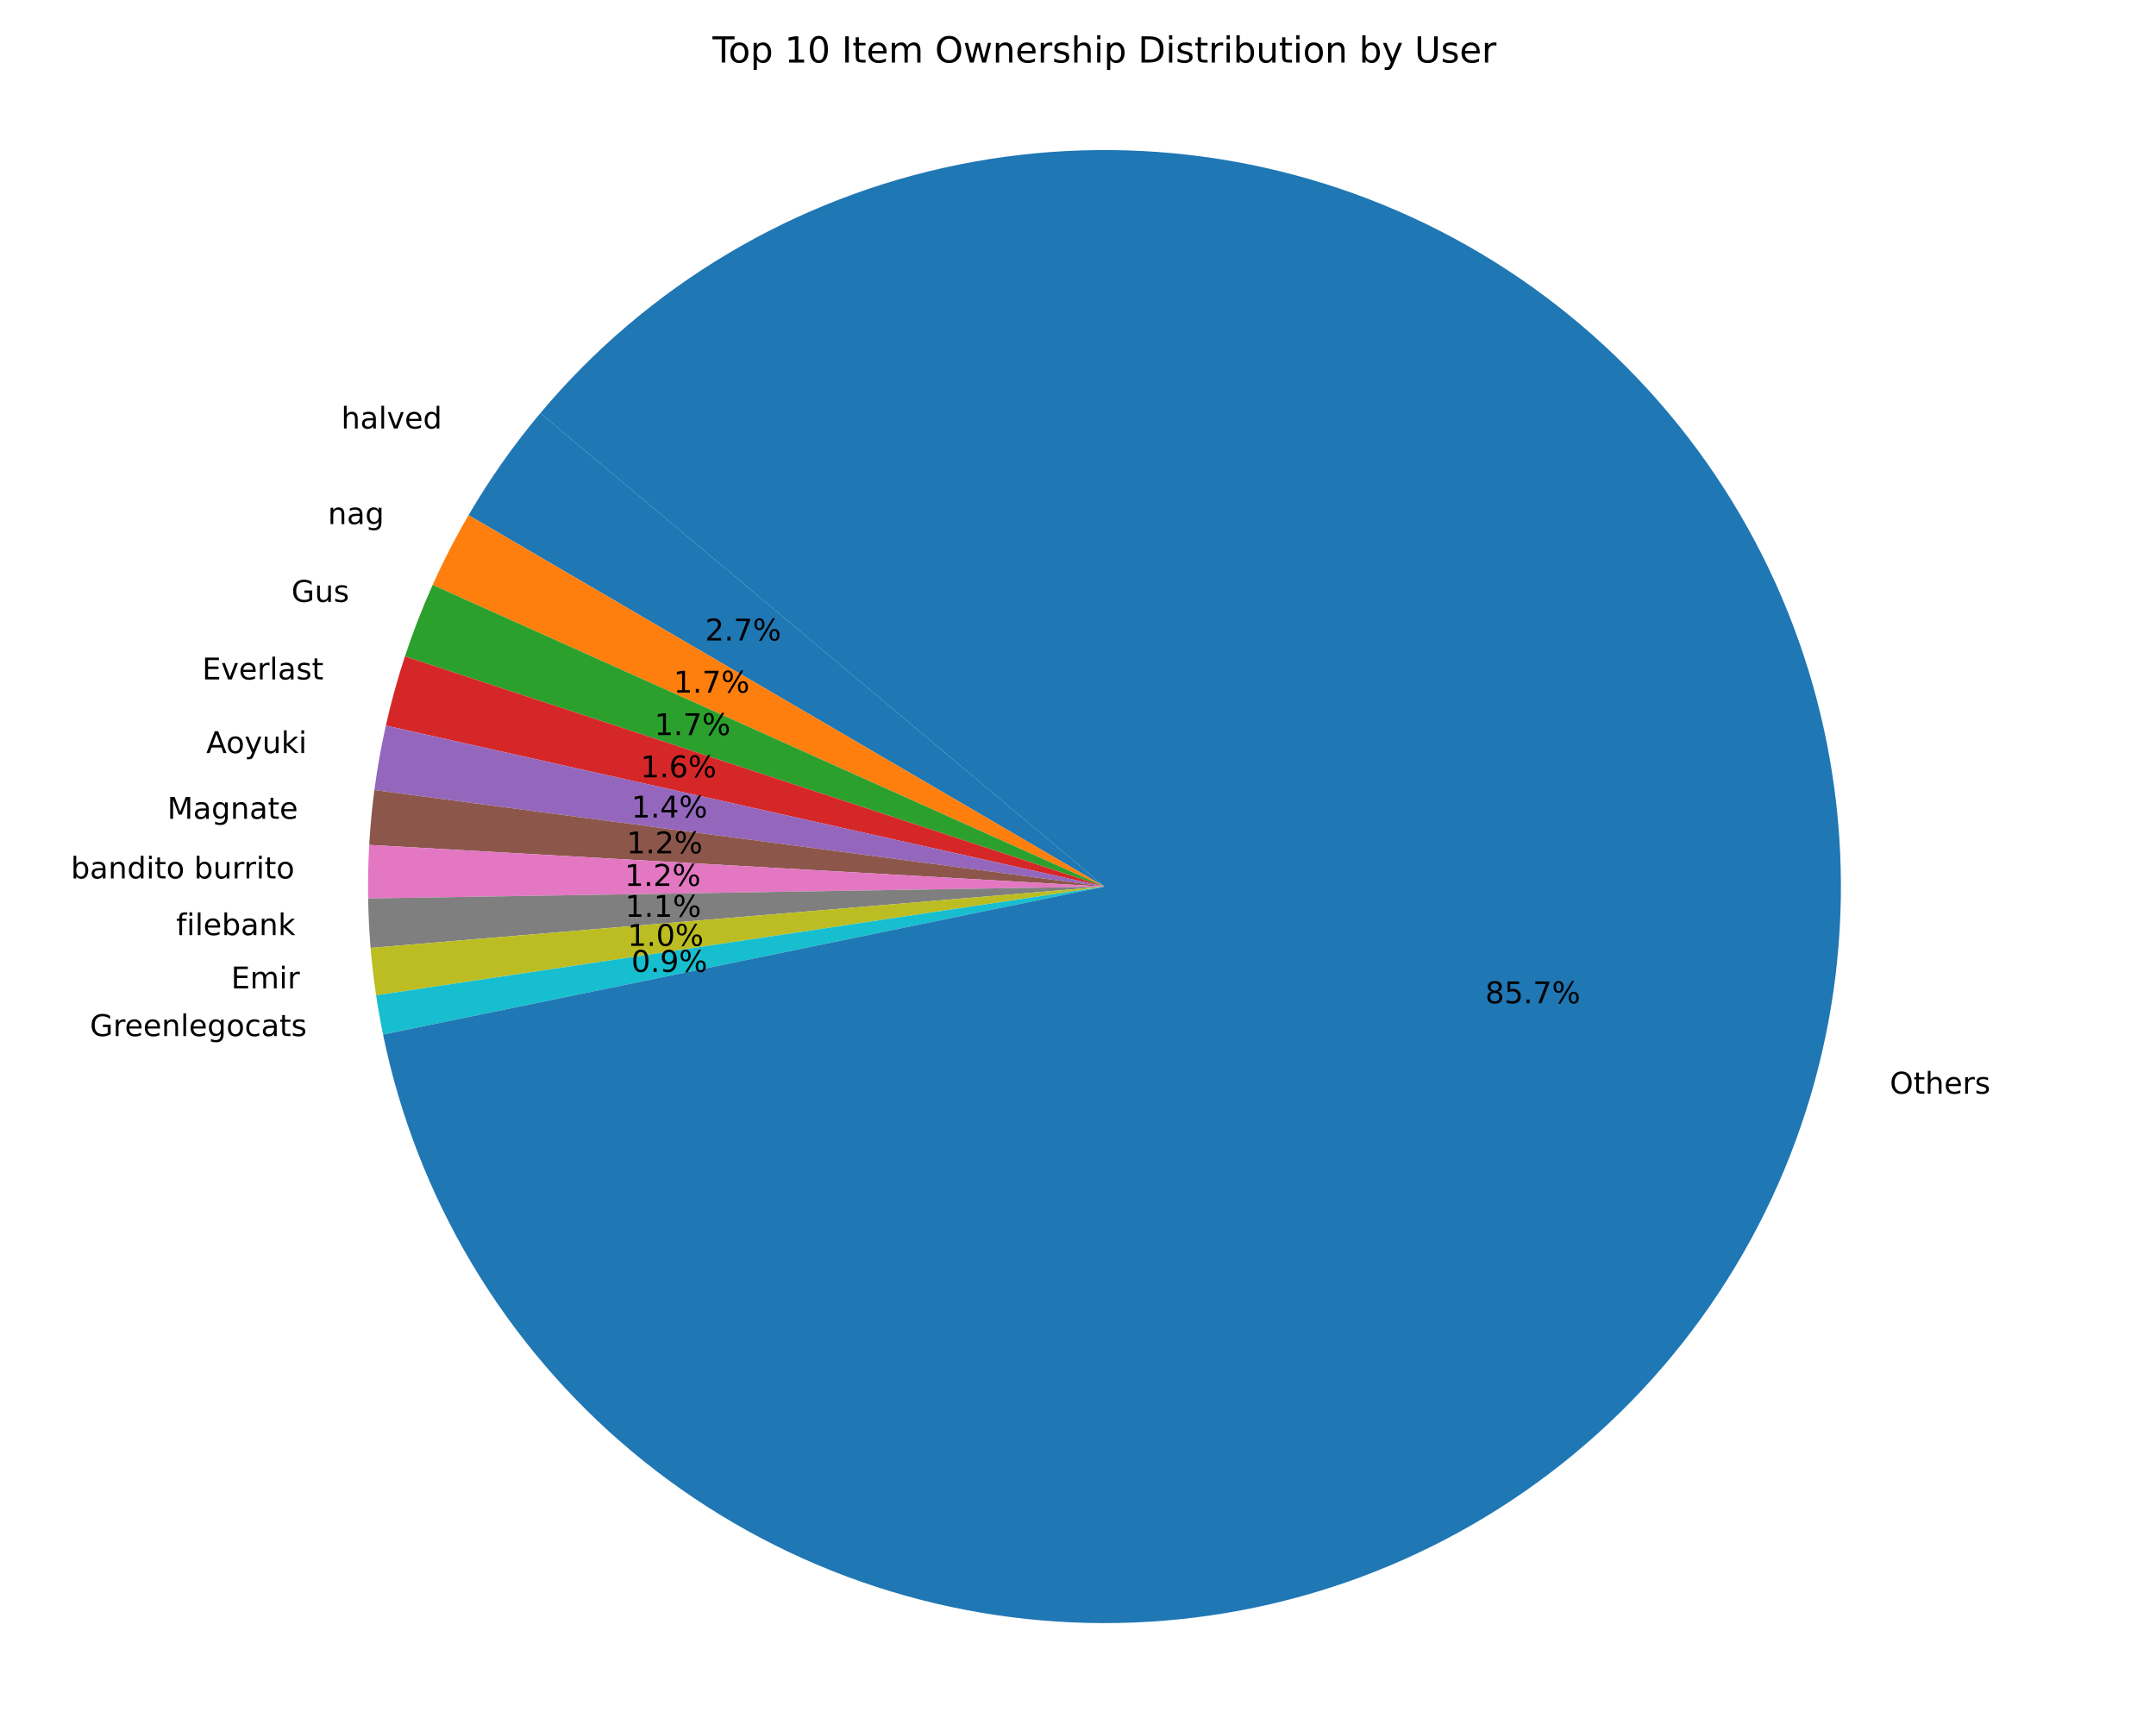
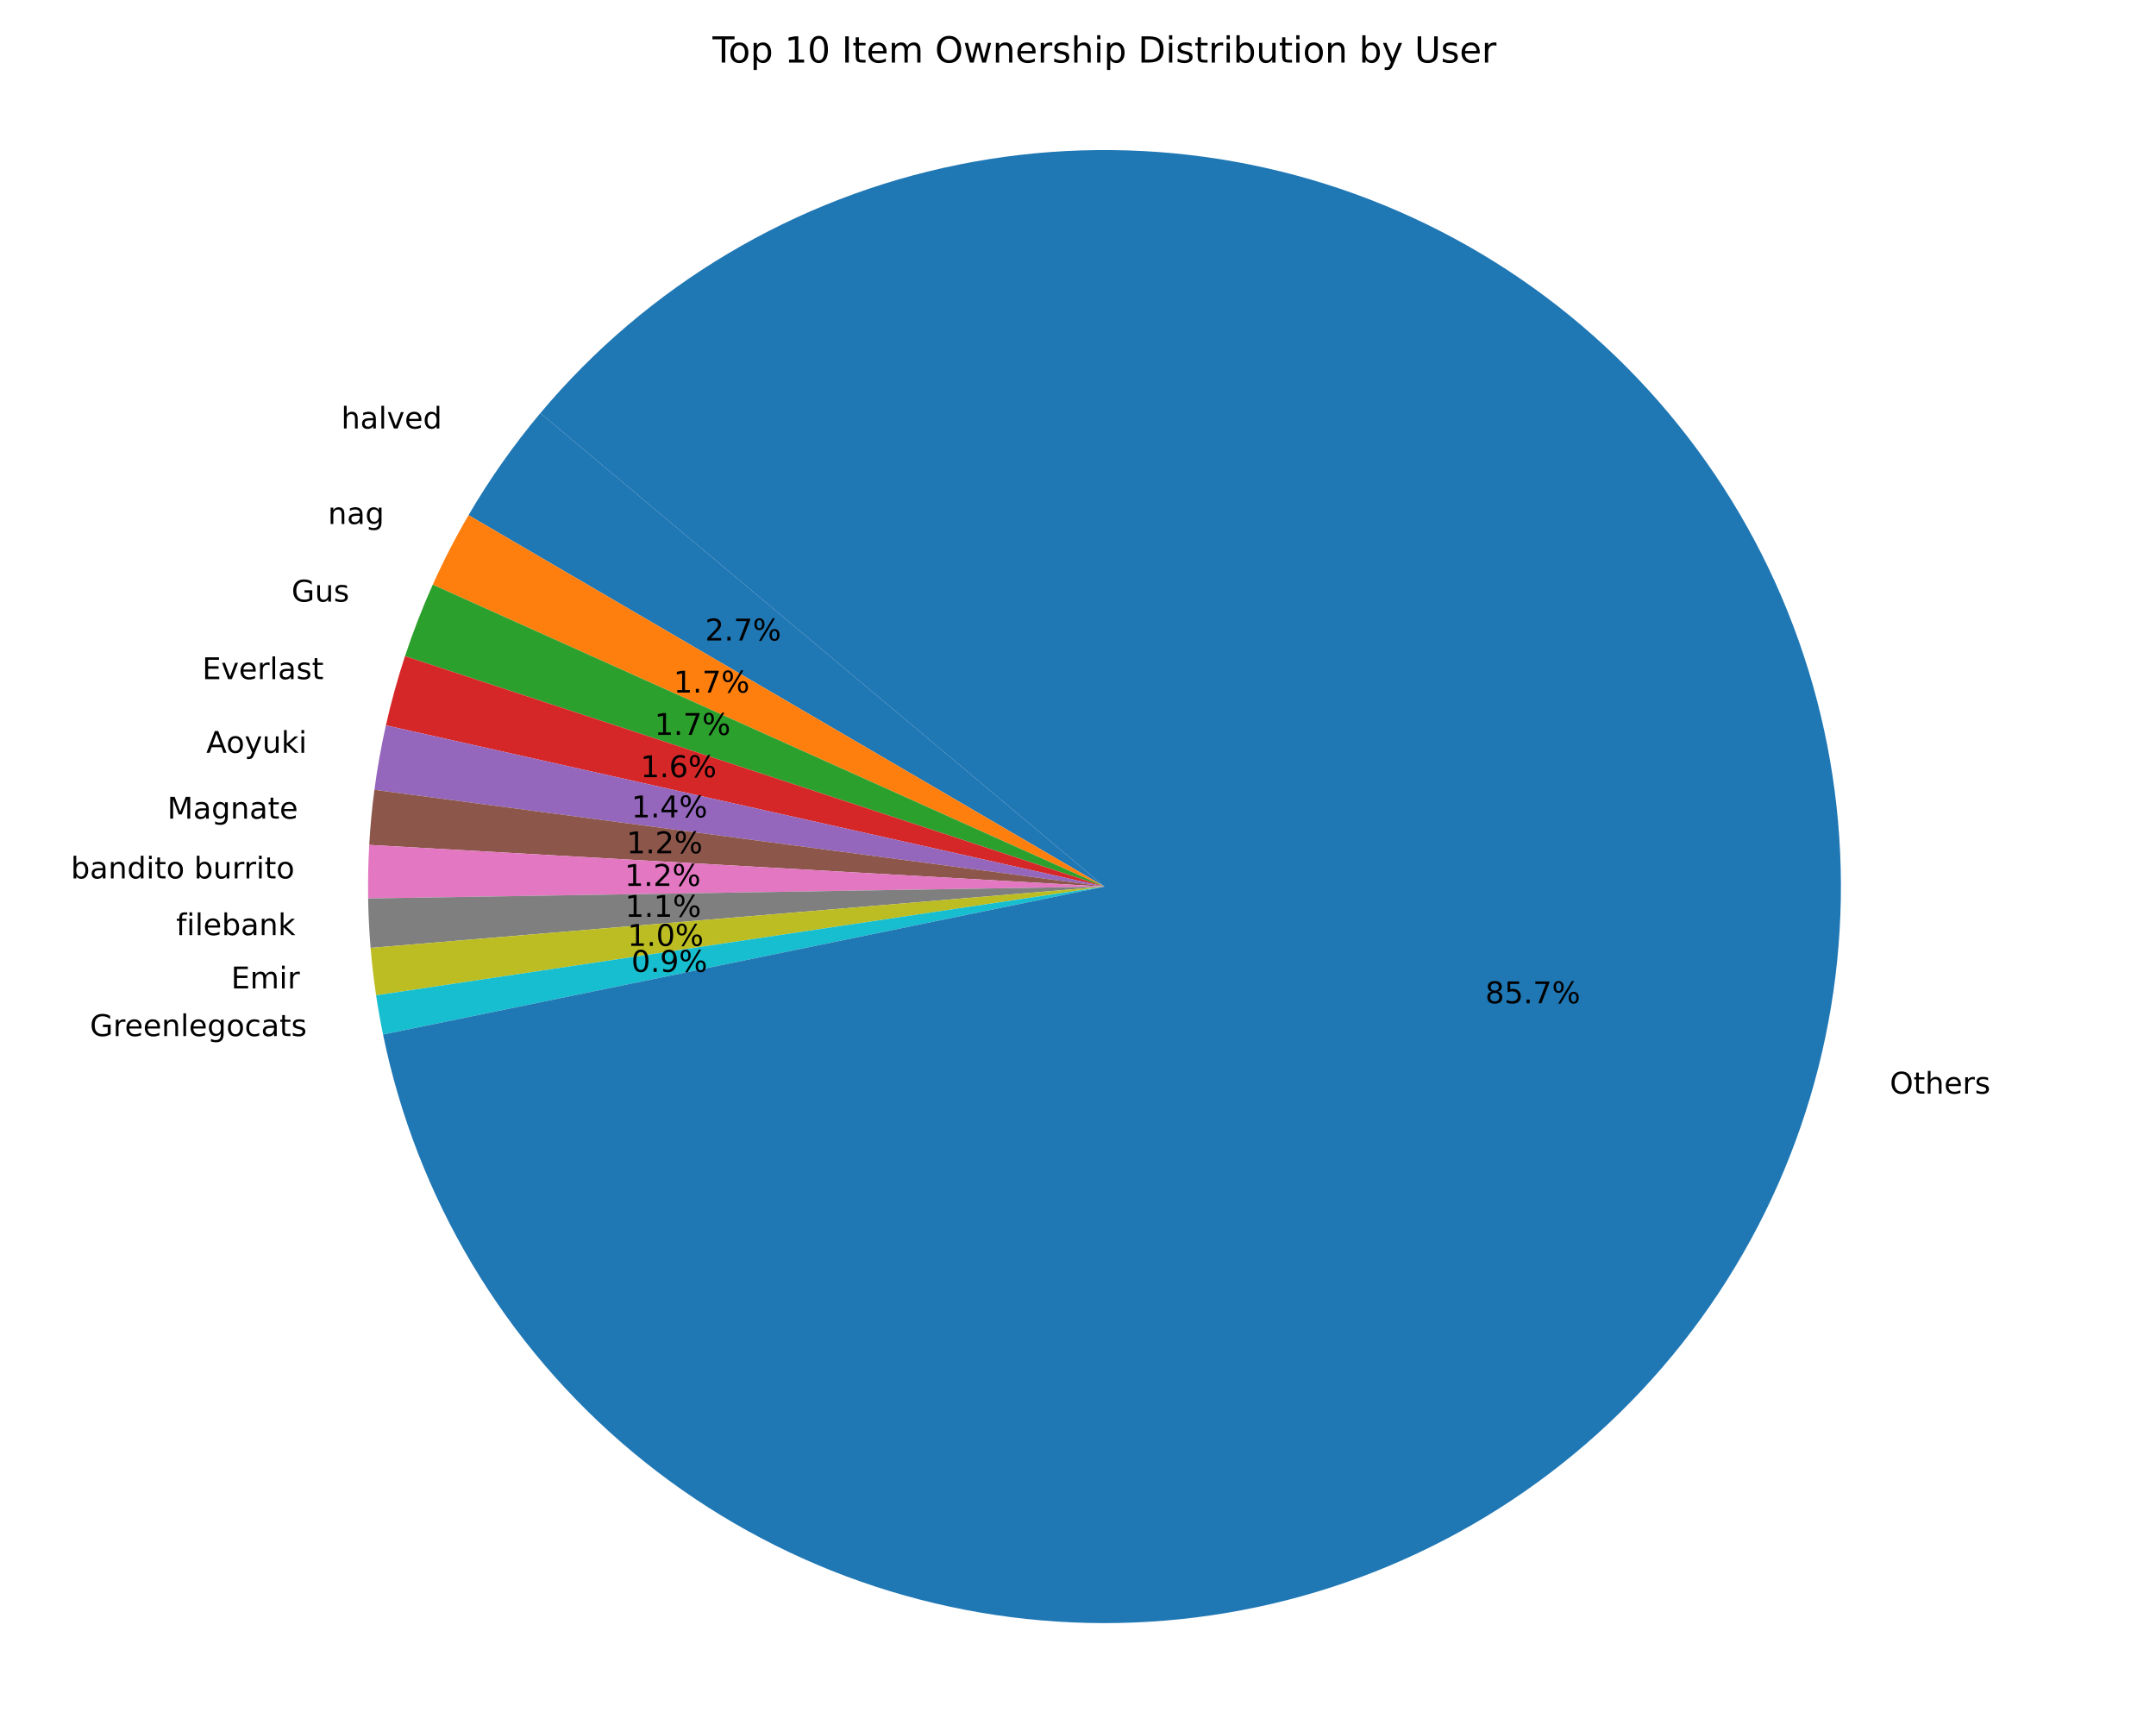
<svg xmlns="http://www.w3.org/2000/svg" xmlns:xlink="http://www.w3.org/1999/xlink" width="720pt" height="576pt" viewBox="0 0 720 576" version="1.1">
  <defs>
    <style type="text/css">*{stroke-linejoin: round; stroke-linecap: butt}</style>
  </defs>
  <g id="figure_1">
    <g id="patch_1">
      <path d="M 0 576  L 720 576  L 720 0  L 0 0  z " style="fill: #ffffff" />
    </g>
    <g id="axes_1">
      <g id="patch_2">
        <path d="M 180.444 137.955  C 175.975 143.282 171.734 148.795 167.732 154.481  C 163.73 160.166 159.971 166.019 156.465 172.023  L 368.842 296.04  z " style="fill: #1f77b4" />
      </g>
      <g id="patch_3">
-         <path d="M 156.465 172.023  C 154.263 175.794 152.162 179.622 150.164 183.505  C 148.166 187.387 146.272 191.322 144.483 195.305  L 368.842 296.04  z " style="fill: #ff7f0e" />
+         <path d="M 156.465 172.023  C 154.27 175.782 152.175 179.598 150.183 183.467  C 148.191 187.337 146.302 191.258 144.518 195.228  L 368.842 296.04  z " style="fill: #ff7f0e" />
      </g>
      <g id="patch_4">
-         <path d="M 144.483 195.305  C 142.735 199.198 141.089 203.136 139.546 207.115  C 138.003 211.094 136.564 215.112 135.23 219.165  L 368.842 296.04  z " style="fill: #2ca02c" />
+         <path d="M 144.518 195.228  C 142.769 199.121 141.121 203.058 139.577 207.036  C 138.032 211.014 136.592 215.032 135.256 219.085  L 368.842 296.04  z " style="fill: #2ca02c" />
      </g>
      <g id="patch_5">
-         <path d="M 135.23 219.165  C 133.98 222.964 132.823 226.793 131.759 230.648  C 130.696 234.502 129.727 238.383 128.853 242.285  L 368.842 296.04  z " style="fill: #d62728" />
+         <path d="M 135.256 219.085  C 134.005 222.883 132.847 226.711 131.782 230.566  C 130.717 234.42 129.747 238.3 128.871 242.202  L 368.842 296.04  z " style="fill: #d62728" />
      </g>
      <g id="patch_6">
-         <path d="M 128.853 242.285  C 128.056 245.843 127.338 249.417 126.701 253.007  C 126.063 256.596 125.505 260.199 125.027 263.813  L 368.842 296.04  z " style="fill: #9467bd" />
+         <path d="M 128.871 242.202  C 128.073 245.76 127.355 249.334 126.715 252.923  C 126.076 256.512 125.517 260.115 125.038 263.729  L 368.842 296.04  z " style="fill: #9467bd" />
      </g>
      <g id="patch_7">
-         <path d="M 125.027 263.813  C 124.625 266.853 124.28 269.9 123.992 272.953  C 123.705 276.006 123.474 279.064 123.3 282.125  L 368.842 296.04  z " style="fill: #8c564b" />
+         <path d="M 125.038 263.729  C 124.633 266.783 124.286 269.844 123.996 272.911  C 123.707 275.978 123.475 279.049 123.3 282.125  L 368.842 296.04  z " style="fill: #8c564b" />
      </g>
      <g id="patch_8">
        <path d="M 123.3 282.125  C 123.132 285.102 123.017 288.081 122.957 291.062  C 122.896 294.043 122.89 297.024 122.938 300.006  L 368.842 296.04  z " style="fill: #e377c2" />
      </g>
      <g id="patch_9">
        <path d="M 122.938 300.006  C 122.983 302.761 123.074 305.515 123.21 308.267  C 123.347 311.019 123.531 313.768 123.76 316.514  L 368.842 296.04  z " style="fill: #7f7f7f" />
      </g>
      <g id="patch_10">
        <path d="M 123.76 316.514  C 123.981 319.161 124.245 321.805 124.552 324.443  C 124.859 327.082 125.208 329.715 125.6 332.343  L 368.842 296.04  z " style="fill: #bcbd22" />
      </g>
      <g id="patch_11">
        <path d="M 125.6 332.343  C 125.928 334.537 126.285 336.726 126.672 338.911  C 127.058 341.095 127.475 343.275 127.92 345.448  L 368.842 296.04  z " style="fill: #17becf" />
      </g>
      <g id="patch_12">
        <path d="M 127.92 345.448  C 133.474 372.529 143.554 398.48 157.736 422.209  C 171.918 445.939 190 467.108 211.221 484.825  C 232.441 502.543 256.498 516.556 282.378 526.275  C 308.257 535.994 335.591 541.281 363.229 541.912  C 390.866 542.543 418.413 538.509 444.709 529.982  C 471.005 521.454 495.676 508.553 517.683 491.823  C 539.69 475.092 558.72 454.77 573.97 431.713  C 589.22 408.656 600.474 383.191 607.258 356.392  C 614.042 329.593 616.259 301.841 613.816 274.305  C 611.373 246.768 604.304 219.84 592.908 194.654  C 581.511 169.468 565.95 146.383 546.878 126.37  C 527.806 106.358 505.496 89.704 480.887 77.11  C 456.279 64.515 429.721 56.16 402.335 52.395  C 374.948 48.631 347.121 49.51 320.026 54.997  C 292.932 60.485 266.956 70.501 243.192 84.625  C 219.428 98.748 198.214 116.778 180.445 137.955  L 368.842 296.04  z " style="fill: #1f77b4" />
      </g>
      <g id="matplotlib.axis_1" />
      <g id="matplotlib.axis_2" />
      <g id="text_1">
        <g transform="translate(113.9567 143.0841) scale(0.1 -0.1)">
          <defs>
            <path id="DejaVuSans-68" d="M 3513 2113  L 3513 0  L 2938 0  L 2938 2094  Q 2938 2591 2744 2837  Q 2550 3084 2163 3084  Q 1697 3084 1428 2787  Q 1159 2491 1159 1978  L 1159 0  L 581 0  L 581 4863  L 1159 4863  L 1159 2956  Q 1366 3272 1645 3428  Q 1925 3584 2291 3584  Q 2894 3584 3203 3211  Q 3513 2838 3513 2113  z " transform="scale(0.015625)" />
            <path id="DejaVuSans-61" d="M 2194 1759  Q 1497 1759 1228 1600  Q 959 1441 959 1056  Q 959 750 1161 570  Q 1363 391 1709 391  Q 2188 391 2477 730  Q 2766 1069 2766 1631  L 2766 1759  L 2194 1759  z M 3341 1997  L 3341 0  L 2766 0  L 2766 531  Q 2569 213 2275 61  Q 1981 -91 1556 -91  Q 1019 -91 701 211  Q 384 513 384 1019  Q 384 1609 779 1909  Q 1175 2209 1959 2209  L 2766 2209  L 2766 2266  Q 2766 2663 2505 2880  Q 2244 3097 1772 3097  Q 1472 3097 1187 3025  Q 903 2953 641 2809  L 641 3341  Q 956 3463 1253 3523  Q 1550 3584 1831 3584  Q 2591 3584 2966 3190  Q 3341 2797 3341 1997  z " transform="scale(0.015625)" />
            <path id="DejaVuSans-6c" d="M 603 4863  L 1178 4863  L 1178 0  L 603 0  L 603 4863  z " transform="scale(0.015625)" />
            <path id="DejaVuSans-76" d="M 191 3500  L 800 3500  L 1894 563  L 2988 3500  L 3597 3500  L 2284 0  L 1503 0  L 191 3500  z " transform="scale(0.015625)" />
            <path id="DejaVuSans-65" d="M 3597 1894  L 3597 1613  L 953 1613  Q 991 1019 1311 708  Q 1631 397 2203 397  Q 2534 397 2845 478  Q 3156 559 3463 722  L 3463 178  Q 3153 47 2828 -22  Q 2503 -91 2169 -91  Q 1331 -91 842 396  Q 353 884 353 1716  Q 353 2575 817 3079  Q 1281 3584 2069 3584  Q 2775 3584 3186 3129  Q 3597 2675 3597 1894  z M 3022 2063  Q 3016 2534 2758 2815  Q 2500 3097 2075 3097  Q 1594 3097 1305 2825  Q 1016 2553 972 2059  L 3022 2063  z " transform="scale(0.015625)" />
            <path id="DejaVuSans-64" d="M 2906 2969  L 2906 4863  L 3481 4863  L 3481 0  L 2906 0  L 2906 525  Q 2725 213 2448 61  Q 2172 -91 1784 -91  Q 1150 -91 751 415  Q 353 922 353 1747  Q 353 2572 751 3078  Q 1150 3584 1784 3584  Q 2172 3584 2448 3432  Q 2725 3281 2906 2969  z M 947 1747  Q 947 1113 1208 752  Q 1469 391 1925 391  Q 2381 391 2643 752  Q 2906 1113 2906 1747  Q 2906 2381 2643 2742  Q 2381 3103 1925 3103  Q 1469 3103 1208 2742  Q 947 2381 947 1747  z " transform="scale(0.015625)" />
          </defs>
          <use xlink:href="#DejaVuSans-68" />
          <use xlink:href="#DejaVuSans-61" transform="translate(63.37891 0)" />
          <use xlink:href="#DejaVuSans-6c" transform="translate(124.6582 0)" />
          <use xlink:href="#DejaVuSans-76" transform="translate(152.4414 0)" />
          <use xlink:href="#DejaVuSans-65" transform="translate(211.6211 0)" />
          <use xlink:href="#DejaVuSans-64" transform="translate(273.1445 0)" />
        </g>
      </g>
      <g id="text_2">
        <g transform="translate(235.4737 213.8638) scale(0.1 -0.1)">
          <defs>
            <path id="DejaVuSans-32" d="M 1228 531  L 3431 531  L 3431 0  L 469 0  L 469 531  Q 828 903 1448 1529  Q 2069 2156 2228 2338  Q 2531 2678 2651 2914  Q 2772 3150 2772 3378  Q 2772 3750 2511 3984  Q 2250 4219 1831 4219  Q 1534 4219 1204 4116  Q 875 4013 500 3803  L 500 4441  Q 881 4594 1212 4672  Q 1544 4750 1819 4750  Q 2544 4750 2975 4387  Q 3406 4025 3406 3419  Q 3406 3131 3298 2873  Q 3191 2616 2906 2266  Q 2828 2175 2409 1742  Q 1991 1309 1228 531  z " transform="scale(0.015625)" />
            <path id="DejaVuSans-2e" d="M 684 794  L 1344 794  L 1344 0  L 684 0  L 684 794  z " transform="scale(0.015625)" />
            <path id="DejaVuSans-37" d="M 525 4666  L 3525 4666  L 3525 4397  L 1831 0  L 1172 0  L 2766 4134  L 525 4134  L 525 4666  z " transform="scale(0.015625)" />
            <path id="DejaVuSans-25" d="M 4653 2053  Q 4381 2053 4226 1822  Q 4072 1591 4072 1178  Q 4072 772 4226 539  Q 4381 306 4653 306  Q 4919 306 5073 539  Q 5228 772 5228 1178  Q 5228 1588 5073 1820  Q 4919 2053 4653 2053  z M 4653 2450  Q 5147 2450 5437 2106  Q 5728 1763 5728 1178  Q 5728 594 5436 251  Q 5144 -91 4653 -91  Q 4153 -91 3862 251  Q 3572 594 3572 1178  Q 3572 1766 3864 2108  Q 4156 2450 4653 2450  z M 1428 4353  Q 1159 4353 1004 4120  Q 850 3888 850 3481  Q 850 3069 1003 2837  Q 1156 2606 1428 2606  Q 1700 2606 1854 2837  Q 2009 3069 2009 3481  Q 2009 3884 1853 4118  Q 1697 4353 1428 4353  z M 4250 4750  L 4750 4750  L 1831 -91  L 1331 -91  L 4250 4750  z M 1428 4750  Q 1922 4750 2215 4408  Q 2509 4066 2509 3481  Q 2509 2891 2217 2550  Q 1925 2209 1428 2209  Q 931 2209 642 2551  Q 353 2894 353 3481  Q 353 4063 643 4406  Q 934 4750 1428 4750  z " transform="scale(0.015625)" />
          </defs>
          <use xlink:href="#DejaVuSans-32" />
          <use xlink:href="#DejaVuSans-2e" transform="translate(63.62305 0)" />
          <use xlink:href="#DejaVuSans-37" transform="translate(95.41016 0)" />
          <use xlink:href="#DejaVuSans-25" transform="translate(159.0332 0)" />
        </g>
      </g>
      <g id="text_3">
-         <g transform="translate(109.4819 175.0106) scale(0.1 -0.1)">
+         <g transform="translate(109.5032 174.9692) scale(0.1 -0.1)">
          <defs>
            <path id="DejaVuSans-6e" d="M 3513 2113  L 3513 0  L 2938 0  L 2938 2094  Q 2938 2591 2744 2837  Q 2550 3084 2163 3084  Q 1697 3084 1428 2787  Q 1159 2491 1159 1978  L 1159 0  L 581 0  L 581 3500  L 1159 3500  L 1159 2956  Q 1366 3272 1645 3428  Q 1925 3584 2291 3584  Q 2894 3584 3203 3211  Q 3513 2838 3513 2113  z " transform="scale(0.015625)" />
            <path id="DejaVuSans-67" d="M 2906 1791  Q 2906 2416 2648 2759  Q 2391 3103 1925 3103  Q 1463 3103 1205 2759  Q 947 2416 947 1791  Q 947 1169 1205 825  Q 1463 481 1925 481  Q 2391 481 2648 825  Q 2906 1169 2906 1791  z M 3481 434  Q 3481 -459 3084 -895  Q 2688 -1331 1869 -1331  Q 1566 -1331 1297 -1286  Q 1028 -1241 775 -1147  L 775 -588  Q 1028 -725 1275 -790  Q 1522 -856 1778 -856  Q 2344 -856 2625 -561  Q 2906 -266 2906 331  L 2906 616  Q 2728 306 2450 153  Q 2172 0 1784 0  Q 1141 0 747 490  Q 353 981 353 1791  Q 353 2603 747 3093  Q 1141 3584 1784 3584  Q 2172 3584 2450 3431  Q 2728 3278 2906 2969  L 2906 3500  L 3481 3500  L 3481 434  z " transform="scale(0.015625)" />
          </defs>
          <use xlink:href="#DejaVuSans-6e" />
          <use xlink:href="#DejaVuSans-61" transform="translate(63.37891 0)" />
          <use xlink:href="#DejaVuSans-67" transform="translate(124.6582 0)" />
        </g>
      </g>
      <g id="text_4">
-         <g transform="translate(224.9328 231.2782) scale(0.1 -0.1)">
+         <g transform="translate(224.9445 231.2556) scale(0.1 -0.1)">
          <defs>
            <path id="DejaVuSans-31" d="M 794 531  L 1825 531  L 1825 4091  L 703 3866  L 703 4441  L 1819 4666  L 2450 4666  L 2450 531  L 3481 531  L 3481 0  L 794 0  L 794 531  z " transform="scale(0.015625)" />
          </defs>
          <use xlink:href="#DejaVuSans-31" />
          <use xlink:href="#DejaVuSans-2e" transform="translate(63.62305 0)" />
          <use xlink:href="#DejaVuSans-37" transform="translate(95.41016 0)" />
          <use xlink:href="#DejaVuSans-25" transform="translate(159.0332 0)" />
        </g>
      </g>
      <g id="text_5">
-         <g transform="translate(97.32097 200.9819) scale(0.1 -0.1)">
+         <g transform="translate(97.35471 200.895) scale(0.1 -0.1)">
          <defs>
            <path id="DejaVuSans-47" d="M 3809 666  L 3809 1919  L 2778 1919  L 2778 2438  L 4434 2438  L 4434 434  Q 4069 175 3628 42  Q 3188 -91 2688 -91  Q 1594 -91 976 548  Q 359 1188 359 2328  Q 359 3472 976 4111  Q 1594 4750 2688 4750  Q 3144 4750 3555 4637  Q 3966 4525 4313 4306  L 4313 3634  Q 3963 3931 3569 4081  Q 3175 4231 2741 4231  Q 1884 4231 1454 3753  Q 1025 3275 1025 2328  Q 1025 1384 1454 906  Q 1884 428 2741 428  Q 3075 428 3337 486  Q 3600 544 3809 666  z " transform="scale(0.015625)" />
            <path id="DejaVuSans-75" d="M 544 1381  L 544 3500  L 1119 3500  L 1119 1403  Q 1119 906 1312 657  Q 1506 409 1894 409  Q 2359 409 2629 706  Q 2900 1003 2900 1516  L 2900 3500  L 3475 3500  L 3475 0  L 2900 0  L 2900 538  Q 2691 219 2414 64  Q 2138 -91 1772 -91  Q 1169 -91 856 284  Q 544 659 544 1381  z M 1991 3584  L 1991 3584  z " transform="scale(0.015625)" />
            <path id="DejaVuSans-73" d="M 2834 3397  L 2834 2853  Q 2591 2978 2328 3040  Q 2066 3103 1784 3103  Q 1356 3103 1142 2972  Q 928 2841 928 2578  Q 928 2378 1081 2264  Q 1234 2150 1697 2047  L 1894 2003  Q 2506 1872 2764 1633  Q 3022 1394 3022 966  Q 3022 478 2636 193  Q 2250 -91 1575 -91  Q 1294 -91 989 -36  Q 684 19 347 128  L 347 722  Q 666 556 975 473  Q 1284 391 1588 391  Q 1994 391 2212 530  Q 2431 669 2431 922  Q 2431 1156 2273 1281  Q 2116 1406 1581 1522  L 1381 1569  Q 847 1681 609 1914  Q 372 2147 372 2553  Q 372 3047 722 3315  Q 1072 3584 1716 3584  Q 2034 3584 2315 3537  Q 2597 3491 2834 3397  z " transform="scale(0.015625)" />
          </defs>
          <use xlink:href="#DejaVuSans-47" />
          <use xlink:href="#DejaVuSans-75" transform="translate(77.49023 0)" />
          <use xlink:href="#DejaVuSans-73" transform="translate(140.8691 0)" />
        </g>
      </g>
      <g id="text_6">
-         <g transform="translate(218.5621 245.4444) scale(0.1 -0.1)">
+         <g transform="translate(218.5805 245.397) scale(0.1 -0.1)">
          <use xlink:href="#DejaVuSans-31" />
          <use xlink:href="#DejaVuSans-2e" transform="translate(63.62305 0)" />
          <use xlink:href="#DejaVuSans-37" transform="translate(95.41016 0)" />
          <use xlink:href="#DejaVuSans-25" transform="translate(159.0332 0)" />
        </g>
      </g>
      <g id="text_7">
-         <g transform="translate(67.5136 226.8677) scale(0.1 -0.1)">
+         <g transform="translate(67.53841 226.7778) scale(0.1 -0.1)">
          <defs>
            <path id="DejaVuSans-45" d="M 628 4666  L 3578 4666  L 3578 4134  L 1259 4134  L 1259 2753  L 3481 2753  L 3481 2222  L 1259 2222  L 1259 531  L 3634 531  L 3634 0  L 628 0  L 628 4666  z " transform="scale(0.015625)" />
            <path id="DejaVuSans-72" d="M 2631 2963  Q 2534 3019 2420 3045  Q 2306 3072 2169 3072  Q 1681 3072 1420 2755  Q 1159 2438 1159 1844  L 1159 0  L 581 0  L 581 3500  L 1159 3500  L 1159 2956  Q 1341 3275 1631 3429  Q 1922 3584 2338 3584  Q 2397 3584 2469 3576  Q 2541 3569 2628 3553  L 2631 2963  z " transform="scale(0.015625)" />
            <path id="DejaVuSans-74" d="M 1172 4494  L 1172 3500  L 2356 3500  L 2356 3053  L 1172 3053  L 1172 1153  Q 1172 725 1289 603  Q 1406 481 1766 481  L 2356 481  L 2356 0  L 1766 0  Q 1100 0 847 248  Q 594 497 594 1153  L 594 3053  L 172 3053  L 172 3500  L 594 3500  L 594 4494  L 1172 4494  z " transform="scale(0.015625)" />
          </defs>
          <use xlink:href="#DejaVuSans-45" />
          <use xlink:href="#DejaVuSans-76" transform="translate(63.18359 0)" />
          <use xlink:href="#DejaVuSans-65" transform="translate(122.3633 0)" />
          <use xlink:href="#DejaVuSans-72" transform="translate(183.8867 0)" />
          <use xlink:href="#DejaVuSans-6c" transform="translate(225 0)" />
          <use xlink:href="#DejaVuSans-61" transform="translate(252.7832 0)" />
          <use xlink:href="#DejaVuSans-73" transform="translate(314.0625 0)" />
          <use xlink:href="#DejaVuSans-74" transform="translate(366.1621 0)" />
        </g>
      </g>
      <g id="text_8">
-         <g transform="translate(213.8902 259.5639) scale(0.1 -0.1)">
+         <g transform="translate(213.9037 259.5149) scale(0.1 -0.1)">
          <defs>
            <path id="DejaVuSans-36" d="M 2113 2584  Q 1688 2584 1439 2293  Q 1191 2003 1191 1497  Q 1191 994 1439 701  Q 1688 409 2113 409  Q 2538 409 2786 701  Q 3034 994 3034 1497  Q 3034 2003 2786 2293  Q 2538 2584 2113 2584  z M 3366 4563  L 3366 3988  Q 3128 4100 2886 4159  Q 2644 4219 2406 4219  Q 1781 4219 1451 3797  Q 1122 3375 1075 2522  Q 1259 2794 1537 2939  Q 1816 3084 2150 3084  Q 2853 3084 3261 2657  Q 3669 2231 3669 1497  Q 3669 778 3244 343  Q 2819 -91 2113 -91  Q 1303 -91 875 529  Q 447 1150 447 2328  Q 447 3434 972 4092  Q 1497 4750 2381 4750  Q 2619 4750 2861 4703  Q 3103 4656 3366 4563  z " transform="scale(0.015625)" />
          </defs>
          <use xlink:href="#DejaVuSans-31" />
          <use xlink:href="#DejaVuSans-2e" transform="translate(63.62305 0)" />
          <use xlink:href="#DejaVuSans-36" transform="translate(95.41016 0)" />
          <use xlink:href="#DejaVuSans-25" transform="translate(159.0332 0)" />
        </g>
      </g>
      <g id="text_9">
-         <g transform="translate(68.87703 251.4628) scale(0.1 -0.1)">
+         <g transform="translate(68.89336 251.371) scale(0.1 -0.1)">
          <defs>
            <path id="DejaVuSans-41" d="M 2188 4044  L 1331 1722  L 3047 1722  L 2188 4044  z M 1831 4666  L 2547 4666  L 4325 0  L 3669 0  L 3244 1197  L 1141 1197  L 716 0  L 50 0  L 1831 4666  z " transform="scale(0.015625)" />
            <path id="DejaVuSans-6f" d="M 1959 3097  Q 1497 3097 1228 2736  Q 959 2375 959 1747  Q 959 1119 1226 758  Q 1494 397 1959 397  Q 2419 397 2687 759  Q 2956 1122 2956 1747  Q 2956 2369 2687 2733  Q 2419 3097 1959 3097  z M 1959 3584  Q 2709 3584 3137 3096  Q 3566 2609 3566 1747  Q 3566 888 3137 398  Q 2709 -91 1959 -91  Q 1206 -91 779 398  Q 353 888 353 1747  Q 353 2609 779 3096  Q 1206 3584 1959 3584  z " transform="scale(0.015625)" />
            <path id="DejaVuSans-79" d="M 2059 -325  Q 1816 -950 1584 -1140  Q 1353 -1331 966 -1331  L 506 -1331  L 506 -850  L 844 -850  Q 1081 -850 1212 -737  Q 1344 -625 1503 -206  L 1606 56  L 191 3500  L 800 3500  L 1894 763  L 2988 3500  L 3597 3500  L 2059 -325  z " transform="scale(0.015625)" />
            <path id="DejaVuSans-6b" d="M 581 4863  L 1159 4863  L 1159 1991  L 2875 3500  L 3609 3500  L 1753 1863  L 3688 0  L 2938 0  L 1159 1709  L 1159 0  L 581 0  L 581 4863  z " transform="scale(0.015625)" />
            <path id="DejaVuSans-69" d="M 603 3500  L 1178 3500  L 1178 0  L 603 0  L 603 3500  z M 603 4863  L 1178 4863  L 1178 4134  L 603 4134  L 603 4863  z " transform="scale(0.015625)" />
          </defs>
          <use xlink:href="#DejaVuSans-41" />
          <use xlink:href="#DejaVuSans-6f" transform="translate(66.6582 0)" />
          <use xlink:href="#DejaVuSans-79" transform="translate(127.8398 0)" />
          <use xlink:href="#DejaVuSans-75" transform="translate(187.0195 0)" />
          <use xlink:href="#DejaVuSans-6b" transform="translate(250.3984 0)" />
          <use xlink:href="#DejaVuSans-69" transform="translate(308.3086 0)" />
        </g>
      </g>
      <g id="text_10">
-         <g transform="translate(210.8549 272.9794) scale(0.1 -0.1)">
+         <g transform="translate(210.8638 272.9293) scale(0.1 -0.1)">
          <defs>
            <path id="DejaVuSans-34" d="M 2419 4116  L 825 1625  L 2419 1625  L 2419 4116  z M 2253 4666  L 3047 4666  L 3047 1625  L 3713 1625  L 3713 1100  L 3047 1100  L 3047 0  L 2419 0  L 2419 1100  L 313 1100  L 313 1709  L 2253 4666  z " transform="scale(0.015625)" />
          </defs>
          <use xlink:href="#DejaVuSans-31" />
          <use xlink:href="#DejaVuSans-2e" transform="translate(63.62305 0)" />
          <use xlink:href="#DejaVuSans-34" transform="translate(95.41016 0)" />
          <use xlink:href="#DejaVuSans-25" transform="translate(159.0332 0)" />
        </g>
      </g>
      <g id="text_11">
-         <g transform="translate(55.86368 273.4037) scale(0.1 -0.1)">
+         <g transform="translate(55.86806 273.3572) scale(0.1 -0.1)">
          <defs>
            <path id="DejaVuSans-4d" d="M 628 4666  L 1569 4666  L 2759 1491  L 3956 4666  L 4897 4666  L 4897 0  L 4281 0  L 4281 4097  L 3078 897  L 2444 897  L 1241 4097  L 1241 0  L 628 0  L 628 4666  z " transform="scale(0.015625)" />
          </defs>
          <use xlink:href="#DejaVuSans-4d" />
          <use xlink:href="#DejaVuSans-61" transform="translate(86.2793 0)" />
          <use xlink:href="#DejaVuSans-67" transform="translate(147.5586 0)" />
          <use xlink:href="#DejaVuSans-6e" transform="translate(211.0352 0)" />
          <use xlink:href="#DejaVuSans-61" transform="translate(274.4141 0)" />
          <use xlink:href="#DejaVuSans-74" transform="translate(335.6934 0)" />
          <use xlink:href="#DejaVuSans-65" transform="translate(374.9023 0)" />
        </g>
      </g>
      <g id="text_12">
-         <g transform="translate(209.23 284.9472) scale(0.1 -0.1)">
+         <g transform="translate(209.2324 284.9218) scale(0.1 -0.1)">
          <use xlink:href="#DejaVuSans-31" />
          <use xlink:href="#DejaVuSans-2e" transform="translate(63.62305 0)" />
          <use xlink:href="#DejaVuSans-32" transform="translate(95.41016 0)" />
          <use xlink:href="#DejaVuSans-25" transform="translate(159.0332 0)" />
        </g>
      </g>
      <g id="text_13">
        <g transform="translate(23.66041 293.3235) scale(0.1 -0.1)">
          <defs>
            <path id="DejaVuSans-62" d="M 3116 1747  Q 3116 2381 2855 2742  Q 2594 3103 2138 3103  Q 1681 3103 1420 2742  Q 1159 2381 1159 1747  Q 1159 1113 1420 752  Q 1681 391 2138 391  Q 2594 391 2855 752  Q 3116 1113 3116 1747  z M 1159 2969  Q 1341 3281 1617 3432  Q 1894 3584 2278 3584  Q 2916 3584 3314 3078  Q 3713 2572 3713 1747  Q 3713 922 3314 415  Q 2916 -91 2278 -91  Q 1894 -91 1617 61  Q 1341 213 1159 525  L 1159 0  L 581 0  L 581 4863  L 1159 4863  L 1159 2969  z " transform="scale(0.015625)" />
            <path id="DejaVuSans-20" transform="scale(0.015625)" />
          </defs>
          <use xlink:href="#DejaVuSans-62" />
          <use xlink:href="#DejaVuSans-61" transform="translate(63.47656 0)" />
          <use xlink:href="#DejaVuSans-6e" transform="translate(124.7559 0)" />
          <use xlink:href="#DejaVuSans-64" transform="translate(188.1348 0)" />
          <use xlink:href="#DejaVuSans-69" transform="translate(251.6113 0)" />
          <use xlink:href="#DejaVuSans-74" transform="translate(279.3945 0)" />
          <use xlink:href="#DejaVuSans-6f" transform="translate(318.6035 0)" />
          <use xlink:href="#DejaVuSans-20" transform="translate(379.7852 0)" />
          <use xlink:href="#DejaVuSans-62" transform="translate(411.5723 0)" />
          <use xlink:href="#DejaVuSans-75" transform="translate(475.0488 0)" />
          <use xlink:href="#DejaVuSans-72" transform="translate(538.4277 0)" />
          <use xlink:href="#DejaVuSans-72" transform="translate(577.791 0)" />
          <use xlink:href="#DejaVuSans-69" transform="translate(618.9043 0)" />
          <use xlink:href="#DejaVuSans-74" transform="translate(646.6875 0)" />
          <use xlink:href="#DejaVuSans-6f" transform="translate(685.8965 0)" />
        </g>
      </g>
      <g id="text_14">
        <g transform="translate(208.6086 295.8125) scale(0.1 -0.1)">
          <use xlink:href="#DejaVuSans-31" />
          <use xlink:href="#DejaVuSans-2e" transform="translate(63.62305 0)" />
          <use xlink:href="#DejaVuSans-32" transform="translate(95.41016 0)" />
          <use xlink:href="#DejaVuSans-25" transform="translate(159.0332 0)" />
        </g>
      </g>
      <g id="text_15">
        <g transform="translate(58.81294 312.2487) scale(0.1 -0.1)">
          <defs>
            <path id="DejaVuSans-66" d="M 2375 4863  L 2375 4384  L 1825 4384  Q 1516 4384 1395 4259  Q 1275 4134 1275 3809  L 1275 3500  L 2222 3500  L 2222 3053  L 1275 3053  L 1275 0  L 697 0  L 697 3053  L 147 3053  L 147 3500  L 697 3500  L 697 3744  Q 697 4328 969 4595  Q 1241 4863 1831 4863  L 2375 4863  z " transform="scale(0.015625)" />
          </defs>
          <use xlink:href="#DejaVuSans-66" />
          <use xlink:href="#DejaVuSans-69" transform="translate(35.20508 0)" />
          <use xlink:href="#DejaVuSans-6c" transform="translate(62.98828 0)" />
          <use xlink:href="#DejaVuSans-65" transform="translate(90.77148 0)" />
          <use xlink:href="#DejaVuSans-62" transform="translate(152.2949 0)" />
          <use xlink:href="#DejaVuSans-61" transform="translate(215.7715 0)" />
          <use xlink:href="#DejaVuSans-6e" transform="translate(277.0508 0)" />
          <use xlink:href="#DejaVuSans-6b" transform="translate(340.4297 0)" />
        </g>
      </g>
      <g id="text_16">
        <g transform="translate(208.7609 306.1354) scale(0.1 -0.1)">
          <use xlink:href="#DejaVuSans-31" />
          <use xlink:href="#DejaVuSans-2e" transform="translate(63.62305 0)" />
          <use xlink:href="#DejaVuSans-31" transform="translate(95.41016 0)" />
          <use xlink:href="#DejaVuSans-25" transform="translate(159.0332 0)" />
        </g>
      </g>
      <g id="text_17">
        <g transform="translate(77.17459 330.043) scale(0.1 -0.1)">
          <defs>
            <path id="DejaVuSans-6d" d="M 3328 2828  Q 3544 3216 3844 3400  Q 4144 3584 4550 3584  Q 5097 3584 5394 3201  Q 5691 2819 5691 2113  L 5691 0  L 5113 0  L 5113 2094  Q 5113 2597 4934 2840  Q 4756 3084 4391 3084  Q 3944 3084 3684 2787  Q 3425 2491 3425 1978  L 3425 0  L 2847 0  L 2847 2094  Q 2847 2600 2669 2842  Q 2491 3084 2119 3084  Q 1678 3084 1418 2786  Q 1159 2488 1159 1978  L 1159 0  L 581 0  L 581 3500  L 1159 3500  L 1159 2956  Q 1356 3278 1631 3431  Q 1906 3584 2284 3584  Q 2666 3584 2933 3390  Q 3200 3197 3328 2828  z " transform="scale(0.015625)" />
          </defs>
          <use xlink:href="#DejaVuSans-45" />
          <use xlink:href="#DejaVuSans-6d" transform="translate(63.18359 0)" />
          <use xlink:href="#DejaVuSans-69" transform="translate(160.5957 0)" />
          <use xlink:href="#DejaVuSans-72" transform="translate(188.3789 0)" />
        </g>
      </g>
      <g id="text_18">
        <g transform="translate(209.5658 315.8413) scale(0.1 -0.1)">
          <defs>
            <path id="DejaVuSans-30" d="M 2034 4250  Q 1547 4250 1301 3770  Q 1056 3291 1056 2328  Q 1056 1369 1301 889  Q 1547 409 2034 409  Q 2525 409 2770 889  Q 3016 1369 3016 2328  Q 3016 3291 2770 3770  Q 2525 4250 2034 4250  z M 2034 4750  Q 2819 4750 3233 4129  Q 3647 3509 3647 2328  Q 3647 1150 3233 529  Q 2819 -91 2034 -91  Q 1250 -91 836 529  Q 422 1150 422 2328  Q 422 3509 836 4129  Q 1250 4750 2034 4750  z " transform="scale(0.015625)" />
          </defs>
          <use xlink:href="#DejaVuSans-31" />
          <use xlink:href="#DejaVuSans-2e" transform="translate(63.62305 0)" />
          <use xlink:href="#DejaVuSans-30" transform="translate(95.41016 0)" />
          <use xlink:href="#DejaVuSans-25" transform="translate(159.0332 0)" />
        </g>
      </g>
      <g id="text_19">
        <g transform="translate(30.02194 345.9575) scale(0.1 -0.1)">
          <defs>
            <path id="DejaVuSans-63" d="M 3122 3366  L 3122 2828  Q 2878 2963 2633 3030  Q 2388 3097 2138 3097  Q 1578 3097 1268 2742  Q 959 2388 959 1747  Q 959 1106 1268 751  Q 1578 397 2138 397  Q 2388 397 2633 464  Q 2878 531 3122 666  L 3122 134  Q 2881 22 2623 -34  Q 2366 -91 2075 -91  Q 1284 -91 818 406  Q 353 903 353 1747  Q 353 2603 823 3093  Q 1294 3584 2113 3584  Q 2378 3584 2631 3529  Q 2884 3475 3122 3366  z " transform="scale(0.015625)" />
          </defs>
          <use xlink:href="#DejaVuSans-47" />
          <use xlink:href="#DejaVuSans-72" transform="translate(77.49023 0)" />
          <use xlink:href="#DejaVuSans-65" transform="translate(116.3535 0)" />
          <use xlink:href="#DejaVuSans-65" transform="translate(177.877 0)" />
          <use xlink:href="#DejaVuSans-6e" transform="translate(239.4004 0)" />
          <use xlink:href="#DejaVuSans-6c" transform="translate(302.7793 0)" />
          <use xlink:href="#DejaVuSans-65" transform="translate(330.5625 0)" />
          <use xlink:href="#DejaVuSans-67" transform="translate(392.0859 0)" />
          <use xlink:href="#DejaVuSans-6f" transform="translate(455.5625 0)" />
          <use xlink:href="#DejaVuSans-63" transform="translate(516.7441 0)" />
          <use xlink:href="#DejaVuSans-61" transform="translate(571.7246 0)" />
          <use xlink:href="#DejaVuSans-74" transform="translate(633.0039 0)" />
          <use xlink:href="#DejaVuSans-73" transform="translate(672.2129 0)" />
        </g>
      </g>
      <g id="text_20">
        <g transform="translate(210.8377 324.522) scale(0.1 -0.1)">
          <defs>
            <path id="DejaVuSans-39" d="M 703 97  L 703 672  Q 941 559 1184 500  Q 1428 441 1663 441  Q 2288 441 2617 861  Q 2947 1281 2994 2138  Q 2813 1869 2534 1725  Q 2256 1581 1919 1581  Q 1219 1581 811 2004  Q 403 2428 403 3163  Q 403 3881 828 4315  Q 1253 4750 1959 4750  Q 2769 4750 3195 4129  Q 3622 3509 3622 2328  Q 3622 1225 3098 567  Q 2575 -91 1691 -91  Q 1453 -91 1209 -44  Q 966 3 703 97  z M 1959 2075  Q 2384 2075 2632 2365  Q 2881 2656 2881 3163  Q 2881 3666 2632 3958  Q 2384 4250 1959 4250  Q 1534 4250 1286 3958  Q 1038 3666 1038 3163  Q 1038 2656 1286 2365  Q 1534 2075 1959 2075  z " transform="scale(0.015625)" />
          </defs>
          <use xlink:href="#DejaVuSans-30" />
          <use xlink:href="#DejaVuSans-2e" transform="translate(63.62305 0)" />
          <use xlink:href="#DejaVuSans-39" transform="translate(95.41016 0)" />
          <use xlink:href="#DejaVuSans-25" transform="translate(159.0332 0)" />
        </g>
      </g>
      <g id="text_21">
        <g transform="translate(631.0997 365.1865) scale(0.1 -0.1)">
          <defs>
            <path id="DejaVuSans-4f" d="M 2522 4238  Q 1834 4238 1429 3725  Q 1025 3213 1025 2328  Q 1025 1447 1429 934  Q 1834 422 2522 422  Q 3209 422 3611 934  Q 4013 1447 4013 2328  Q 4013 3213 3611 3725  Q 3209 4238 2522 4238  z M 2522 4750  Q 3503 4750 4090 4092  Q 4678 3434 4678 2328  Q 4678 1225 4090 567  Q 3503 -91 2522 -91  Q 1538 -91 948 565  Q 359 1222 359 2328  Q 359 3434 948 4092  Q 1538 4750 2522 4750  z " transform="scale(0.015625)" />
          </defs>
          <use xlink:href="#DejaVuSans-4f" />
          <use xlink:href="#DejaVuSans-74" transform="translate(78.71094 0)" />
          <use xlink:href="#DejaVuSans-68" transform="translate(117.9199 0)" />
          <use xlink:href="#DejaVuSans-65" transform="translate(181.2988 0)" />
          <use xlink:href="#DejaVuSans-72" transform="translate(242.8223 0)" />
          <use xlink:href="#DejaVuSans-73" transform="translate(283.9355 0)" />
        </g>
      </g>
      <g id="text_22">
        <g transform="translate(496.0082 335.0105) scale(0.1 -0.1)">
          <defs>
            <path id="DejaVuSans-38" d="M 2034 2216  Q 1584 2216 1326 1975  Q 1069 1734 1069 1313  Q 1069 891 1326 650  Q 1584 409 2034 409  Q 2484 409 2743 651  Q 3003 894 3003 1313  Q 3003 1734 2745 1975  Q 2488 2216 2034 2216  z M 1403 2484  Q 997 2584 770 2862  Q 544 3141 544 3541  Q 544 4100 942 4425  Q 1341 4750 2034 4750  Q 2731 4750 3128 4425  Q 3525 4100 3525 3541  Q 3525 3141 3298 2862  Q 3072 2584 2669 2484  Q 3125 2378 3379 2068  Q 3634 1759 3634 1313  Q 3634 634 3220 271  Q 2806 -91 2034 -91  Q 1263 -91 848 271  Q 434 634 434 1313  Q 434 1759 690 2068  Q 947 2378 1403 2484  z M 1172 3481  Q 1172 3119 1398 2916  Q 1625 2713 2034 2713  Q 2441 2713 2670 2916  Q 2900 3119 2900 3481  Q 2900 3844 2670 4047  Q 2441 4250 2034 4250  Q 1625 4250 1398 4047  Q 1172 3844 1172 3481  z " transform="scale(0.015625)" />
            <path id="DejaVuSans-35" d="M 691 4666  L 3169 4666  L 3169 4134  L 1269 4134  L 1269 2991  Q 1406 3038 1543 3061  Q 1681 3084 1819 3084  Q 2600 3084 3056 2656  Q 3513 2228 3513 1497  Q 3513 744 3044 326  Q 2575 -91 1722 -91  Q 1428 -91 1123 -41  Q 819 9 494 109  L 494 744  Q 775 591 1075 516  Q 1375 441 1709 441  Q 2250 441 2565 725  Q 2881 1009 2881 1497  Q 2881 1984 2565 2268  Q 2250 2553 1709 2553  Q 1456 2553 1204 2497  Q 953 2441 691 2322  L 691 4666  z " transform="scale(0.015625)" />
          </defs>
          <use xlink:href="#DejaVuSans-38" />
          <use xlink:href="#DejaVuSans-35" transform="translate(63.62305 0)" />
          <use xlink:href="#DejaVuSans-2e" transform="translate(127.2461 0)" />
          <use xlink:href="#DejaVuSans-37" transform="translate(159.0332 0)" />
          <use xlink:href="#DejaVuSans-25" transform="translate(222.6562 0)" />
        </g>
      </g>
      <g id="text_23">
        <g transform="translate(237.9495 20.88) scale(0.12 -0.12)">
          <defs>
            <path id="DejaVuSans-54" d="M -19 4666  L 3928 4666  L 3928 4134  L 2272 4134  L 2272 0  L 1638 0  L 1638 4134  L -19 4134  L -19 4666  z " transform="scale(0.015625)" />
            <path id="DejaVuSans-70" d="M 1159 525  L 1159 -1331  L 581 -1331  L 581 3500  L 1159 3500  L 1159 2969  Q 1341 3281 1617 3432  Q 1894 3584 2278 3584  Q 2916 3584 3314 3078  Q 3713 2572 3713 1747  Q 3713 922 3314 415  Q 2916 -91 2278 -91  Q 1894 -91 1617 61  Q 1341 213 1159 525  z M 3116 1747  Q 3116 2381 2855 2742  Q 2594 3103 2138 3103  Q 1681 3103 1420 2742  Q 1159 2381 1159 1747  Q 1159 1113 1420 752  Q 1681 391 2138 391  Q 2594 391 2855 752  Q 3116 1113 3116 1747  z " transform="scale(0.015625)" />
            <path id="DejaVuSans-49" d="M 628 4666  L 1259 4666  L 1259 0  L 628 0  L 628 4666  z " transform="scale(0.015625)" />
            <path id="DejaVuSans-77" d="M 269 3500  L 844 3500  L 1563 769  L 2278 3500  L 2956 3500  L 3675 769  L 4391 3500  L 4966 3500  L 4050 0  L 3372 0  L 2619 2869  L 1863 0  L 1184 0  L 269 3500  z " transform="scale(0.015625)" />
            <path id="DejaVuSans-44" d="M 1259 4147  L 1259 519  L 2022 519  Q 2988 519 3436 956  Q 3884 1394 3884 2338  Q 3884 3275 3436 3711  Q 2988 4147 2022 4147  L 1259 4147  z M 628 4666  L 1925 4666  Q 3281 4666 3915 4102  Q 4550 3538 4550 2338  Q 4550 1131 3912 565  Q 3275 0 1925 0  L 628 0  L 628 4666  z " transform="scale(0.015625)" />
            <path id="DejaVuSans-55" d="M 556 4666  L 1191 4666  L 1191 1831  Q 1191 1081 1462 751  Q 1734 422 2344 422  Q 2950 422 3222 751  Q 3494 1081 3494 1831  L 3494 4666  L 4128 4666  L 4128 1753  Q 4128 841 3676 375  Q 3225 -91 2344 -91  Q 1459 -91 1007 375  Q 556 841 556 1753  L 556 4666  z " transform="scale(0.015625)" />
          </defs>
          <use xlink:href="#DejaVuSans-54" />
          <use xlink:href="#DejaVuSans-6f" transform="translate(44.08398 0)" />
          <use xlink:href="#DejaVuSans-70" transform="translate(105.2656 0)" />
          <use xlink:href="#DejaVuSans-20" transform="translate(168.7422 0)" />
          <use xlink:href="#DejaVuSans-31" transform="translate(200.5293 0)" />
          <use xlink:href="#DejaVuSans-30" transform="translate(264.1523 0)" />
          <use xlink:href="#DejaVuSans-20" transform="translate(327.7754 0)" />
          <use xlink:href="#DejaVuSans-49" transform="translate(359.5625 0)" />
          <use xlink:href="#DejaVuSans-74" transform="translate(389.0547 0)" />
          <use xlink:href="#DejaVuSans-65" transform="translate(428.2637 0)" />
          <use xlink:href="#DejaVuSans-6d" transform="translate(489.7871 0)" />
          <use xlink:href="#DejaVuSans-20" transform="translate(587.1992 0)" />
          <use xlink:href="#DejaVuSans-4f" transform="translate(618.9863 0)" />
          <use xlink:href="#DejaVuSans-77" transform="translate(697.6973 0)" />
          <use xlink:href="#DejaVuSans-6e" transform="translate(779.4844 0)" />
          <use xlink:href="#DejaVuSans-65" transform="translate(842.8633 0)" />
          <use xlink:href="#DejaVuSans-72" transform="translate(904.3867 0)" />
          <use xlink:href="#DejaVuSans-73" transform="translate(945.5 0)" />
          <use xlink:href="#DejaVuSans-68" transform="translate(997.5996 0)" />
          <use xlink:href="#DejaVuSans-69" transform="translate(1060.979 0)" />
          <use xlink:href="#DejaVuSans-70" transform="translate(1088.762 0)" />
          <use xlink:href="#DejaVuSans-20" transform="translate(1152.238 0)" />
          <use xlink:href="#DejaVuSans-44" transform="translate(1184.025 0)" />
          <use xlink:href="#DejaVuSans-69" transform="translate(1261.027 0)" />
          <use xlink:href="#DejaVuSans-73" transform="translate(1288.811 0)" />
          <use xlink:href="#DejaVuSans-74" transform="translate(1340.91 0)" />
          <use xlink:href="#DejaVuSans-72" transform="translate(1380.119 0)" />
          <use xlink:href="#DejaVuSans-69" transform="translate(1421.232 0)" />
          <use xlink:href="#DejaVuSans-62" transform="translate(1449.016 0)" />
          <use xlink:href="#DejaVuSans-75" transform="translate(1512.492 0)" />
          <use xlink:href="#DejaVuSans-74" transform="translate(1575.871 0)" />
          <use xlink:href="#DejaVuSans-69" transform="translate(1615.08 0)" />
          <use xlink:href="#DejaVuSans-6f" transform="translate(1642.863 0)" />
          <use xlink:href="#DejaVuSans-6e" transform="translate(1704.045 0)" />
          <use xlink:href="#DejaVuSans-20" transform="translate(1767.424 0)" />
          <use xlink:href="#DejaVuSans-62" transform="translate(1799.211 0)" />
          <use xlink:href="#DejaVuSans-79" transform="translate(1862.688 0)" />
          <use xlink:href="#DejaVuSans-20" transform="translate(1921.867 0)" />
          <use xlink:href="#DejaVuSans-55" transform="translate(1953.654 0)" />
          <use xlink:href="#DejaVuSans-73" transform="translate(2026.848 0)" />
          <use xlink:href="#DejaVuSans-65" transform="translate(2078.947 0)" />
          <use xlink:href="#DejaVuSans-72" transform="translate(2140.471 0)" />
        </g>
      </g>
    </g>
  </g>
</svg>
